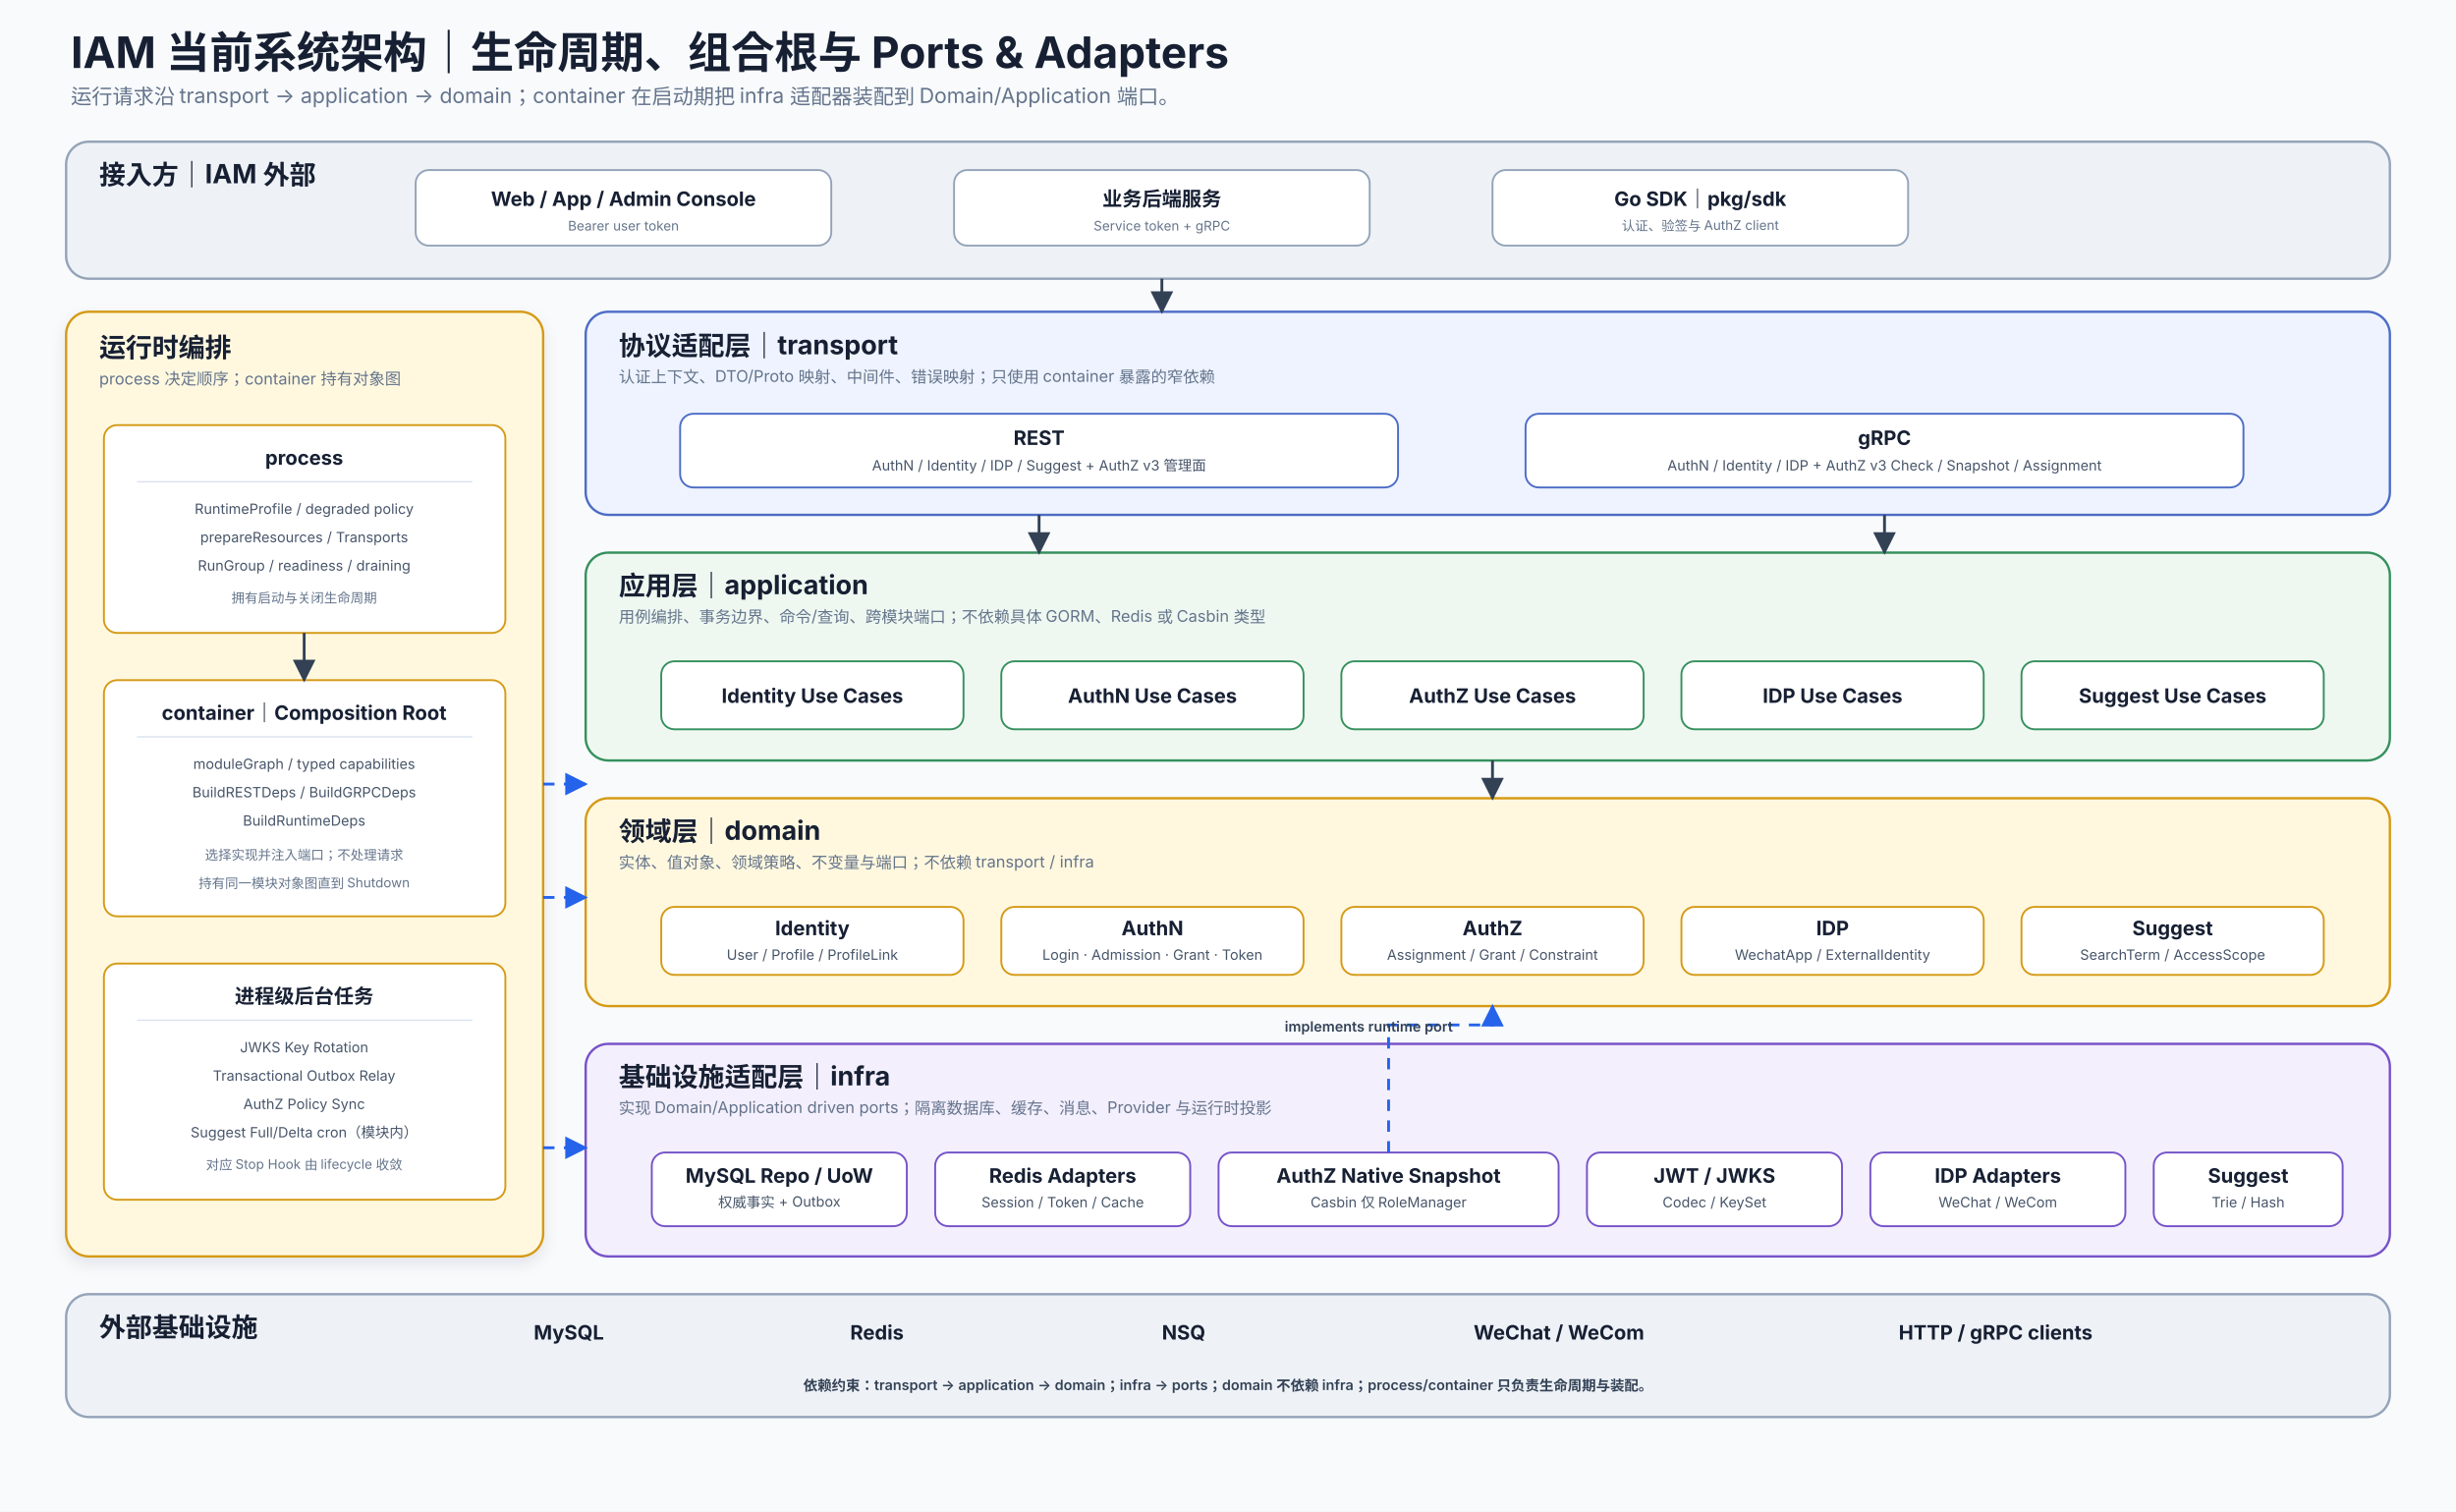
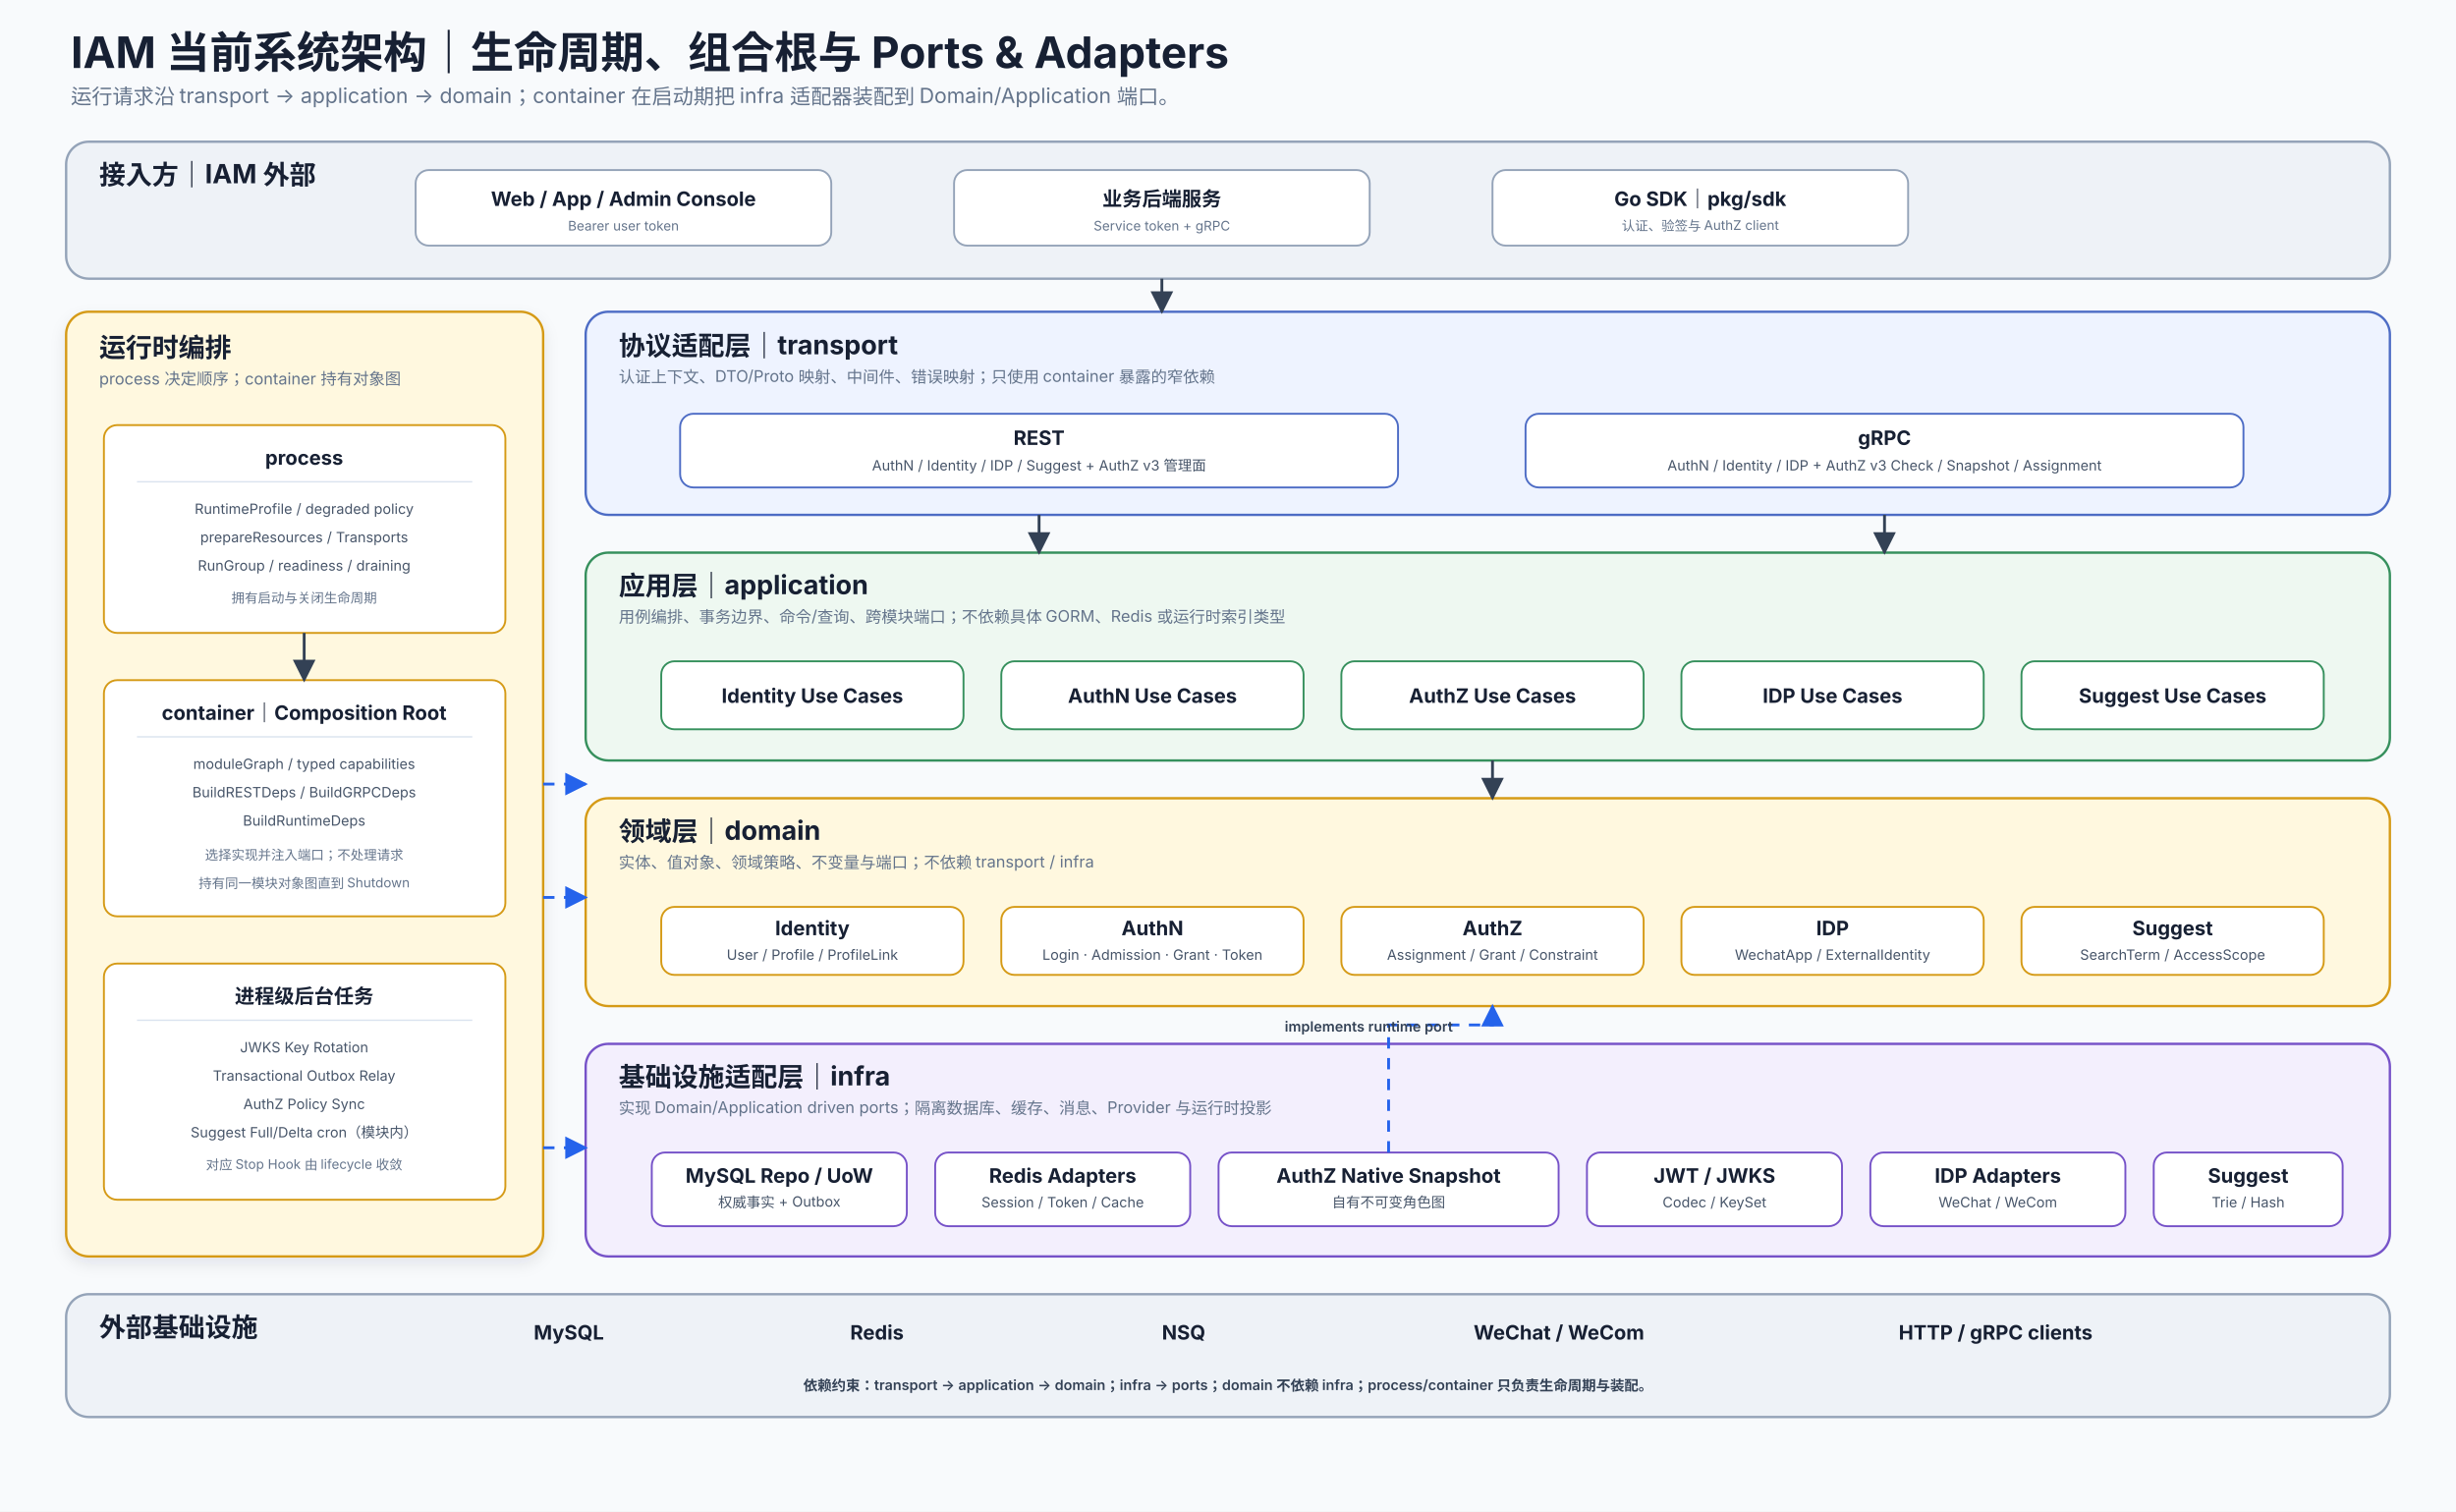
<svg xmlns="http://www.w3.org/2000/svg" width="2600" height="1600" viewBox="0 0 2600 1600" role="img" aria-labelledby="title desc">
  <defs>
    <marker id="arrow" viewBox="0 0 10 10" refX="9" refY="5" markerWidth="8" markerHeight="8" orient="auto">
      <path d="M0 0L10 5L0 10z" fill="#334155" />
    </marker>
    <marker id="blueArrow" viewBox="0 0 10 10" refX="9" refY="5" markerWidth="8" markerHeight="8" orient="auto">
      <path d="M0 0L10 5L0 10z" fill="#2563eb" />
    </marker>
    <filter id="shadow" x="-10%" y="-10%" width="120%" height="130%">
      <feDropShadow dx="0" dy="7" stdDeviation="8" flood-color="#172033" flood-opacity="0.09" />
    </filter>
    <style>
      .bg{fill:#f8fafc}.title{font:700 46px -apple-system,BlinkMacSystemFont,"Segoe UI","PingFang SC",sans-serif;fill:#172033}.subtitle{font:400 22px -apple-system,BlinkMacSystemFont,"Segoe UI","PingFang SC",sans-serif;fill:#64748b}.bandTitle{font:700 28px -apple-system,BlinkMacSystemFont,"Segoe UI","PingFang SC",sans-serif;fill:#172033}.bandSub{font:400 17px -apple-system,BlinkMacSystemFont,"Segoe UI","PingFang SC",sans-serif;fill:#64748b}.boxTitle{font:700 21px -apple-system,BlinkMacSystemFont,"Segoe UI","PingFang SC",sans-serif;fill:#172033}.field{font:400 15px -apple-system,BlinkMacSystemFont,"Segoe UI","PingFang SC",sans-serif;fill:#475569}.note{font:400 14px -apple-system,BlinkMacSystemFont,"Segoe UI","PingFang SC",sans-serif;fill:#64748b}.edgeLabel{font:600 15px -apple-system,BlinkMacSystemFont,"Segoe UI","PingFang SC",sans-serif;fill:#334155}.band{stroke-width:2.5;rx:24}.card{fill:#fff;stroke-width:2;rx:14}.edge{stroke:#334155;stroke-width:3;fill:none;marker-end:url(#arrow)}.wire{stroke:#2563eb;stroke-width:3;stroke-dasharray:12 10;fill:none;marker-end:url(#blueArrow)}.divider{stroke:#dbe3ef;stroke-width:1.5}
    </style>
  </defs>
  <rect class="bg" width="2600" height="1600" />
  <text x="75" y="72" class="title">IAM 当前系统架构｜生命周期、组合根与 Ports &amp; Adapters</text>
  <text x="75" y="110" class="subtitle">运行请求沿 transport → application → domain；container 在启动期把 infra 适配器装配到 Domain/Application 端口。</text>
  <rect x="70" y="150" width="2460" height="145" class="band" fill="#eef2f7" stroke="#94a3b8" />
  <text x="105" y="195" class="bandTitle">接入方｜IAM 外部</text>
  <rect x="440" y="180" width="440" height="80" class="card" stroke="#94a3b8" />
  <text x="660" y="218" text-anchor="middle" class="boxTitle">Web / App / Admin Console</text>
  <text x="660" y="244" text-anchor="middle" class="note">Bearer user token</text>
  <rect x="1010" y="180" width="440" height="80" class="card" stroke="#94a3b8" />
  <text x="1230" y="218" text-anchor="middle" class="boxTitle">业务后端服务</text>
  <text x="1230" y="244" text-anchor="middle" class="note">Service token + gRPC</text>
  <rect x="1580" y="180" width="440" height="80" class="card" stroke="#94a3b8" />
  <text x="1800" y="218" text-anchor="middle" class="boxTitle">Go SDK｜pkg/sdk</text>
  <text x="1800" y="244" text-anchor="middle" class="note">认证、验签与 AuthZ client</text>
  <rect x="70" y="330" width="505" height="1000" class="band" fill="#fff8df" stroke="#d59a16" filter="url(#shadow)" />
  <text x="105" y="378" class="bandTitle">运行时编排</text>
  <text x="105" y="407" class="bandSub">process 决定顺序；container 持有对象图</text>
  <rect x="110" y="450" width="425" height="220" class="card" stroke="#d59a16" />
  <text x="322" y="492" text-anchor="middle" class="boxTitle">process</text>
  <line x1="145" y1="510" x2="500" y2="510" class="divider" />
  <text x="322" y="544" text-anchor="middle" class="field">RuntimeProfile / degraded policy</text>
  <text x="322" y="574" text-anchor="middle" class="field">prepareResources / Transports</text>
  <text x="322" y="604" text-anchor="middle" class="field">RunGroup / readiness / draining</text>
  <text x="322" y="638" text-anchor="middle" class="note">拥有启动与关闭生命周期</text>
  <rect x="110" y="720" width="425" height="250" class="card" stroke="#d59a16" />
  <text x="322" y="762" text-anchor="middle" class="boxTitle">container｜Composition Root</text>
  <line x1="145" y1="780" x2="500" y2="780" class="divider" />
  <text x="322" y="814" text-anchor="middle" class="field">moduleGraph / typed capabilities</text>
  <text x="322" y="844" text-anchor="middle" class="field">BuildRESTDeps / BuildGRPCDeps</text>
  <text x="322" y="874" text-anchor="middle" class="field">BuildRuntimeDeps</text>
  <text x="322" y="910" text-anchor="middle" class="note">选择实现并注入端口；不处理请求</text>
  <text x="322" y="940" text-anchor="middle" class="note">持有同一模块对象图直到 Shutdown</text>
  <rect x="110" y="1020" width="425" height="250" class="card" stroke="#d59a16" />
  <text x="322" y="1062" text-anchor="middle" class="boxTitle">进程级后台任务</text>
  <line x1="145" y1="1080" x2="500" y2="1080" class="divider" />
  <text x="322" y="1114" text-anchor="middle" class="field">JWKS Key Rotation</text>
  <text x="322" y="1144" text-anchor="middle" class="field">Transactional Outbox Relay</text>
  <text x="322" y="1174" text-anchor="middle" class="field">AuthZ Policy Sync</text>
  <text x="322" y="1204" text-anchor="middle" class="field">Suggest Full/Delta cron（模块内）</text>
  <text x="322" y="1238" text-anchor="middle" class="note">对应 Stop Hook 由 lifecycle 收敛</text>
  <path d="M322 670 L322 720" class="edge" />
  <rect x="620" y="330" width="1910" height="215" class="band" fill="#eef3ff" stroke="#4d6cc5" />
  <text x="655" y="376" class="bandTitle">协议适配层｜transport</text>
  <text x="655" y="405" class="bandSub">认证上下文、DTO/Proto 映射、中间件、错误映射；只使用 container 暴露的窄依赖</text>
  <rect x="720" y="438" width="760" height="78" class="card" stroke="#4d6cc5" />
  <text x="1100" y="471" text-anchor="middle" class="boxTitle">REST</text>
  <text x="1100" y="498" text-anchor="middle" class="field">AuthN / Identity / IDP / Suggest + AuthZ v3 管理面</text>
  <rect x="1615" y="438" width="760" height="78" class="card" stroke="#4d6cc5" />
  <text x="1995" y="471" text-anchor="middle" class="boxTitle">gRPC</text>
  <text x="1995" y="498" text-anchor="middle" class="field">AuthN / Identity / IDP + AuthZ v3 Check / Snapshot / Assignment</text>
  <rect x="620" y="585" width="1910" height="220" class="band" fill="#eef8f1" stroke="#36905d" />
  <text x="655" y="630" class="bandTitle">应用层｜application</text>
-   <text x="655" y="659" class="bandSub">用例编排、事务边界、命令/查询、跨模块端口；不依赖具体 GORM、Redis 或 Casbin 类型</text>
+   <text x="655" y="659" class="bandSub">用例编排、事务边界、命令/查询、跨模块端口；不依赖具体 GORM、Redis 或运行时索引类型</text>
  <rect x="700" y="700" width="320" height="72" class="card" stroke="#36905d" />
  <text x="860" y="744" text-anchor="middle" class="boxTitle">Identity Use Cases</text>
  <rect x="1060" y="700" width="320" height="72" class="card" stroke="#36905d" />
  <text x="1220" y="744" text-anchor="middle" class="boxTitle">AuthN Use Cases</text>
  <rect x="1420" y="700" width="320" height="72" class="card" stroke="#36905d" />
  <text x="1580" y="744" text-anchor="middle" class="boxTitle">AuthZ Use Cases</text>
  <rect x="1780" y="700" width="320" height="72" class="card" stroke="#36905d" />
  <text x="1940" y="744" text-anchor="middle" class="boxTitle">IDP Use Cases</text>
  <rect x="2140" y="700" width="320" height="72" class="card" stroke="#36905d" />
  <text x="2300" y="744" text-anchor="middle" class="boxTitle">Suggest Use Cases</text>
  <rect x="620" y="845" width="1910" height="220" class="band" fill="#fff8df" stroke="#d59a16" />
  <text x="655" y="890" class="bandTitle">领域层｜domain</text>
  <text x="655" y="919" class="bandSub">实体、值对象、领域策略、不变量与端口；不依赖 transport / infra</text>
  <rect x="700" y="960" width="320" height="72" class="card" stroke="#d59a16" />
  <text x="860" y="990" text-anchor="middle" class="boxTitle">Identity</text>
  <text x="860" y="1016" text-anchor="middle" class="field">User / Profile / ProfileLink</text>
  <rect x="1060" y="960" width="320" height="72" class="card" stroke="#d59a16" />
  <text x="1220" y="990" text-anchor="middle" class="boxTitle">AuthN</text>
  <text x="1220" y="1016" text-anchor="middle" class="field">Login · Admission · Grant · Token</text>
  <rect x="1420" y="960" width="320" height="72" class="card" stroke="#d59a16" />
  <text x="1580" y="990" text-anchor="middle" class="boxTitle">AuthZ</text>
  <text x="1580" y="1016" text-anchor="middle" class="field">Assignment / Grant / Constraint</text>
  <rect x="1780" y="960" width="320" height="72" class="card" stroke="#d59a16" />
  <text x="1940" y="990" text-anchor="middle" class="boxTitle">IDP</text>
  <text x="1940" y="1016" text-anchor="middle" class="field">WechatApp / ExternalIdentity</text>
  <rect x="2140" y="960" width="320" height="72" class="card" stroke="#d59a16" />
  <text x="2300" y="990" text-anchor="middle" class="boxTitle">Suggest</text>
  <text x="2300" y="1016" text-anchor="middle" class="field">SearchTerm / AccessScope</text>
  <rect x="620" y="1105" width="1910" height="225" class="band" fill="#f3effd" stroke="#7652c8" />
  <text x="655" y="1150" class="bandTitle">基础设施适配层｜infra</text>
  <text x="655" y="1179" class="bandSub">实现 Domain/Application driven ports；隔离数据库、缓存、消息、Provider 与运行时投影</text>
  <rect x="690" y="1220" width="270" height="78" class="card" stroke="#7652c8" />
  <text x="825" y="1252" text-anchor="middle" class="boxTitle">MySQL Repo / UoW</text>
  <text x="825" y="1278" text-anchor="middle" class="field">权威事实 + Outbox</text>
  <rect x="990" y="1220" width="270" height="78" class="card" stroke="#7652c8" />
  <text x="1125" y="1252" text-anchor="middle" class="boxTitle">Redis Adapters</text>
  <text x="1125" y="1278" text-anchor="middle" class="field">Session / Token / Cache</text>
  <rect x="1290" y="1220" width="360" height="78" class="card" stroke="#7652c8" />
  <text x="1470" y="1252" text-anchor="middle" class="boxTitle">AuthZ Native Snapshot</text>
-   <text x="1470" y="1278" text-anchor="middle" class="field">Casbin 仅 RoleManager</text>
+   <text x="1470" y="1278" text-anchor="middle" class="field">自有不可变角色图</text>
  <rect x="1680" y="1220" width="270" height="78" class="card" stroke="#7652c8" />
  <text x="1815" y="1252" text-anchor="middle" class="boxTitle">JWT / JWKS</text>
  <text x="1815" y="1278" text-anchor="middle" class="field">Codec / KeySet</text>
  <rect x="1980" y="1220" width="270" height="78" class="card" stroke="#7652c8" />
  <text x="2115" y="1252" text-anchor="middle" class="boxTitle">IDP Adapters</text>
  <text x="2115" y="1278" text-anchor="middle" class="field">WeChat / WeCom</text>
  <rect x="2280" y="1220" width="200" height="78" class="card" stroke="#7652c8" />
  <text x="2380" y="1252" text-anchor="middle" class="boxTitle">Suggest</text>
  <text x="2380" y="1278" text-anchor="middle" class="field">Trie / Hash</text>
  <path d="M1230 295 L1230 330" class="edge" />
  <path d="M1100 545 L1100 585" class="edge" />
  <path d="M1995 545 L1995 585" class="edge" />
  <path d="M1580 805 L1580 845" class="edge" />
  <path d="M575 830 L620 830" class="wire" />
  <path d="M575 950 L620 950" class="wire" />
  <path d="M575 1215 L620 1215" class="wire" />
  <path d="M1470 1220 L1470 1085 L1580 1085 L1580 1065" class="wire" />
  <text x="1360" y="1092" class="edgeLabel">implements runtime port</text>
  <rect x="70" y="1370" width="2460" height="130" class="band" fill="#eef2f7" stroke="#94a3b8" />
  <text x="105" y="1415" class="bandTitle">外部基础设施</text>
  <text x="565" y="1418" class="boxTitle">MySQL</text>
  <text x="900" y="1418" class="boxTitle">Redis</text>
  <text x="1230" y="1418" class="boxTitle">NSQ</text>
  <text x="1560" y="1418" class="boxTitle">WeChat / WeCom</text>
  <text x="2010" y="1418" class="boxTitle">HTTP / gRPC clients</text>
  <text x="1300" y="1472" text-anchor="middle" class="edgeLabel">依赖约束：transport → application → domain；infra → ports；domain 不依赖 infra；process/container 只负责生命周期与装配。</text>
</svg>
